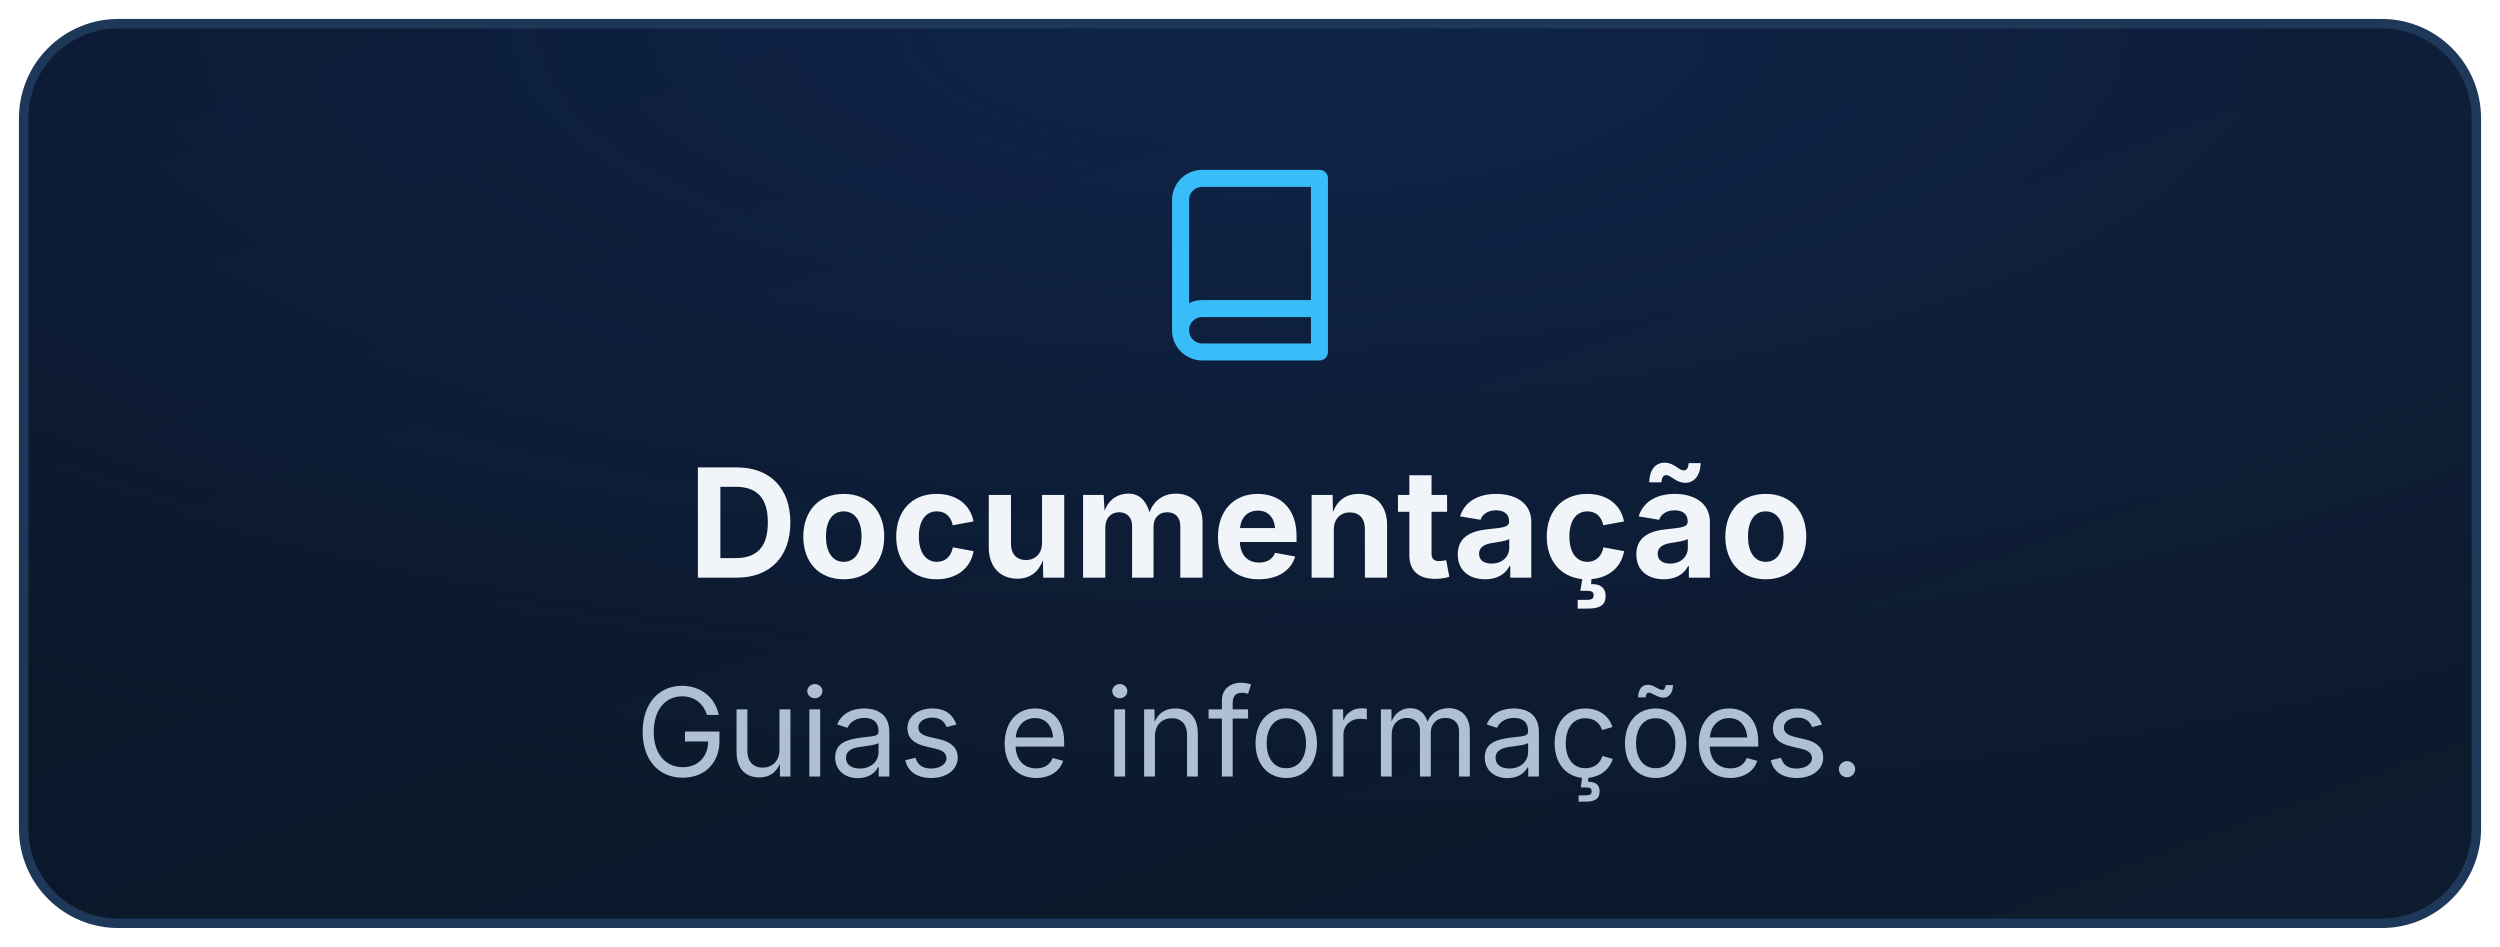
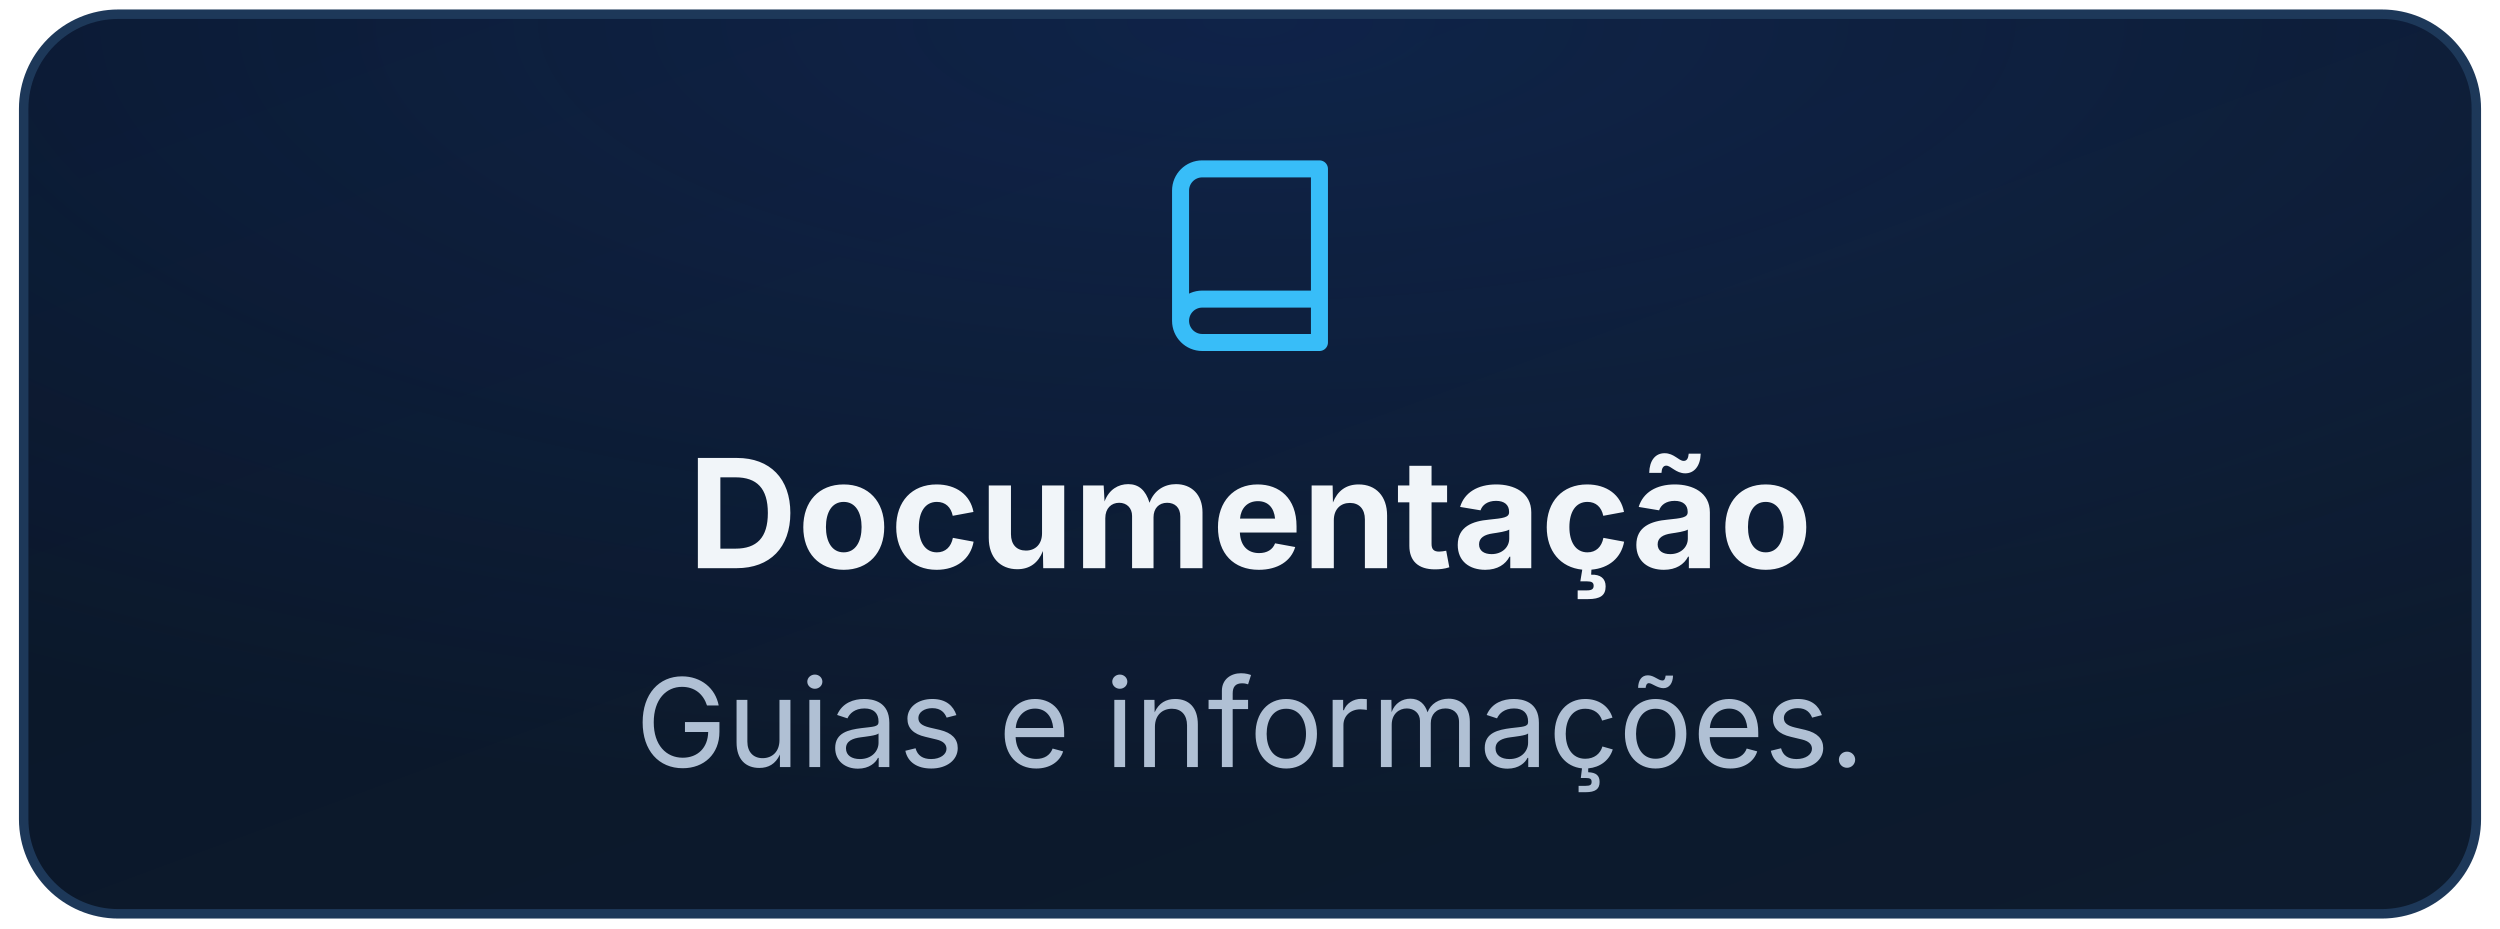
- <svg xmlns="http://www.w3.org/2000/svg" width="264" height="100" viewBox="0 0 264 100" role="img" aria-label="Documentação: Guias e informações." font-family="'Segoe UI', 'Inter', 'Helvetica Neue', Arial, sans-serif">
+ <svg xmlns="http://www.w3.org/2000/svg" width="264" height="98" viewBox="0 0 264 98" role="img" aria-label="Documentação: Guias e informações." font-family="'Segoe UI', 'Inter', 'Helvetica Neue', Arial, sans-serif">
  <defs>
    <linearGradient id="gncdocu" x1="0" y1="0" x2="1" y2="1">
      <stop offset="0" stop-color="#0A1628" />
      <stop offset="1" stop-color="#0D1B2E" />
    </linearGradient>
    <radialGradient id="rncdocu" cx=".5" cy="0" r=".9">
      <stop offset="0" stop-color="#2563EB" stop-opacity=".16" />
      <stop offset="1" stop-color="#2563EB" stop-opacity="0" />
    </radialGradient>
  </defs>
-   <rect x="2.5" y="2.5" width="259" height="95" rx="10" fill="url(#gncdocu)" stroke="#1D3859" />
-   <rect x="3" y="3" width="258" height="94" rx="9.5" fill="url(#rncdocu)" />
-   <g transform="translate(121.0 17) scale(0.9167)" fill="none" stroke="#38BDF8" stroke-width="1.96" stroke-linecap="round" stroke-linejoin="round" color="#38BDF8">
+   <rect x="2.5" y="1.5" width="259" height="95" rx="10" fill="url(#gncdocu)" stroke="#1D3859" />
+   <rect x="3" y="2" width="258" height="94" rx="9.5" fill="url(#rncdocu)" />
+   <g transform="translate(121.0 16) scale(0.9167)" fill="none" stroke="#38BDF8" stroke-width="1.96" stroke-linecap="round" stroke-linejoin="round" color="#38BDF8">
    <path d="M4 19.5v-15A2.5 2.5 0 0 1 6.5 2H20v20H6.5a2.5 2.5 0 0 1 0-5H20" />
  </g>
-   <text x="132.0" y="61" text-anchor="middle" fill="#F1F5F9" font-size="16" font-weight="700">Documentação</text>
-   <text x="132.0" y="82" text-anchor="middle" fill="#B0C0D4" font-size="13">Guias e informações.</text>
+   <text x="132.0" y="60" text-anchor="middle" fill="#F1F5F9" font-size="16" font-weight="700">Documentação</text>
+   <text x="132.0" y="81" text-anchor="middle" fill="#B0C0D4" font-size="13">Guias e informações.</text>
</svg>
